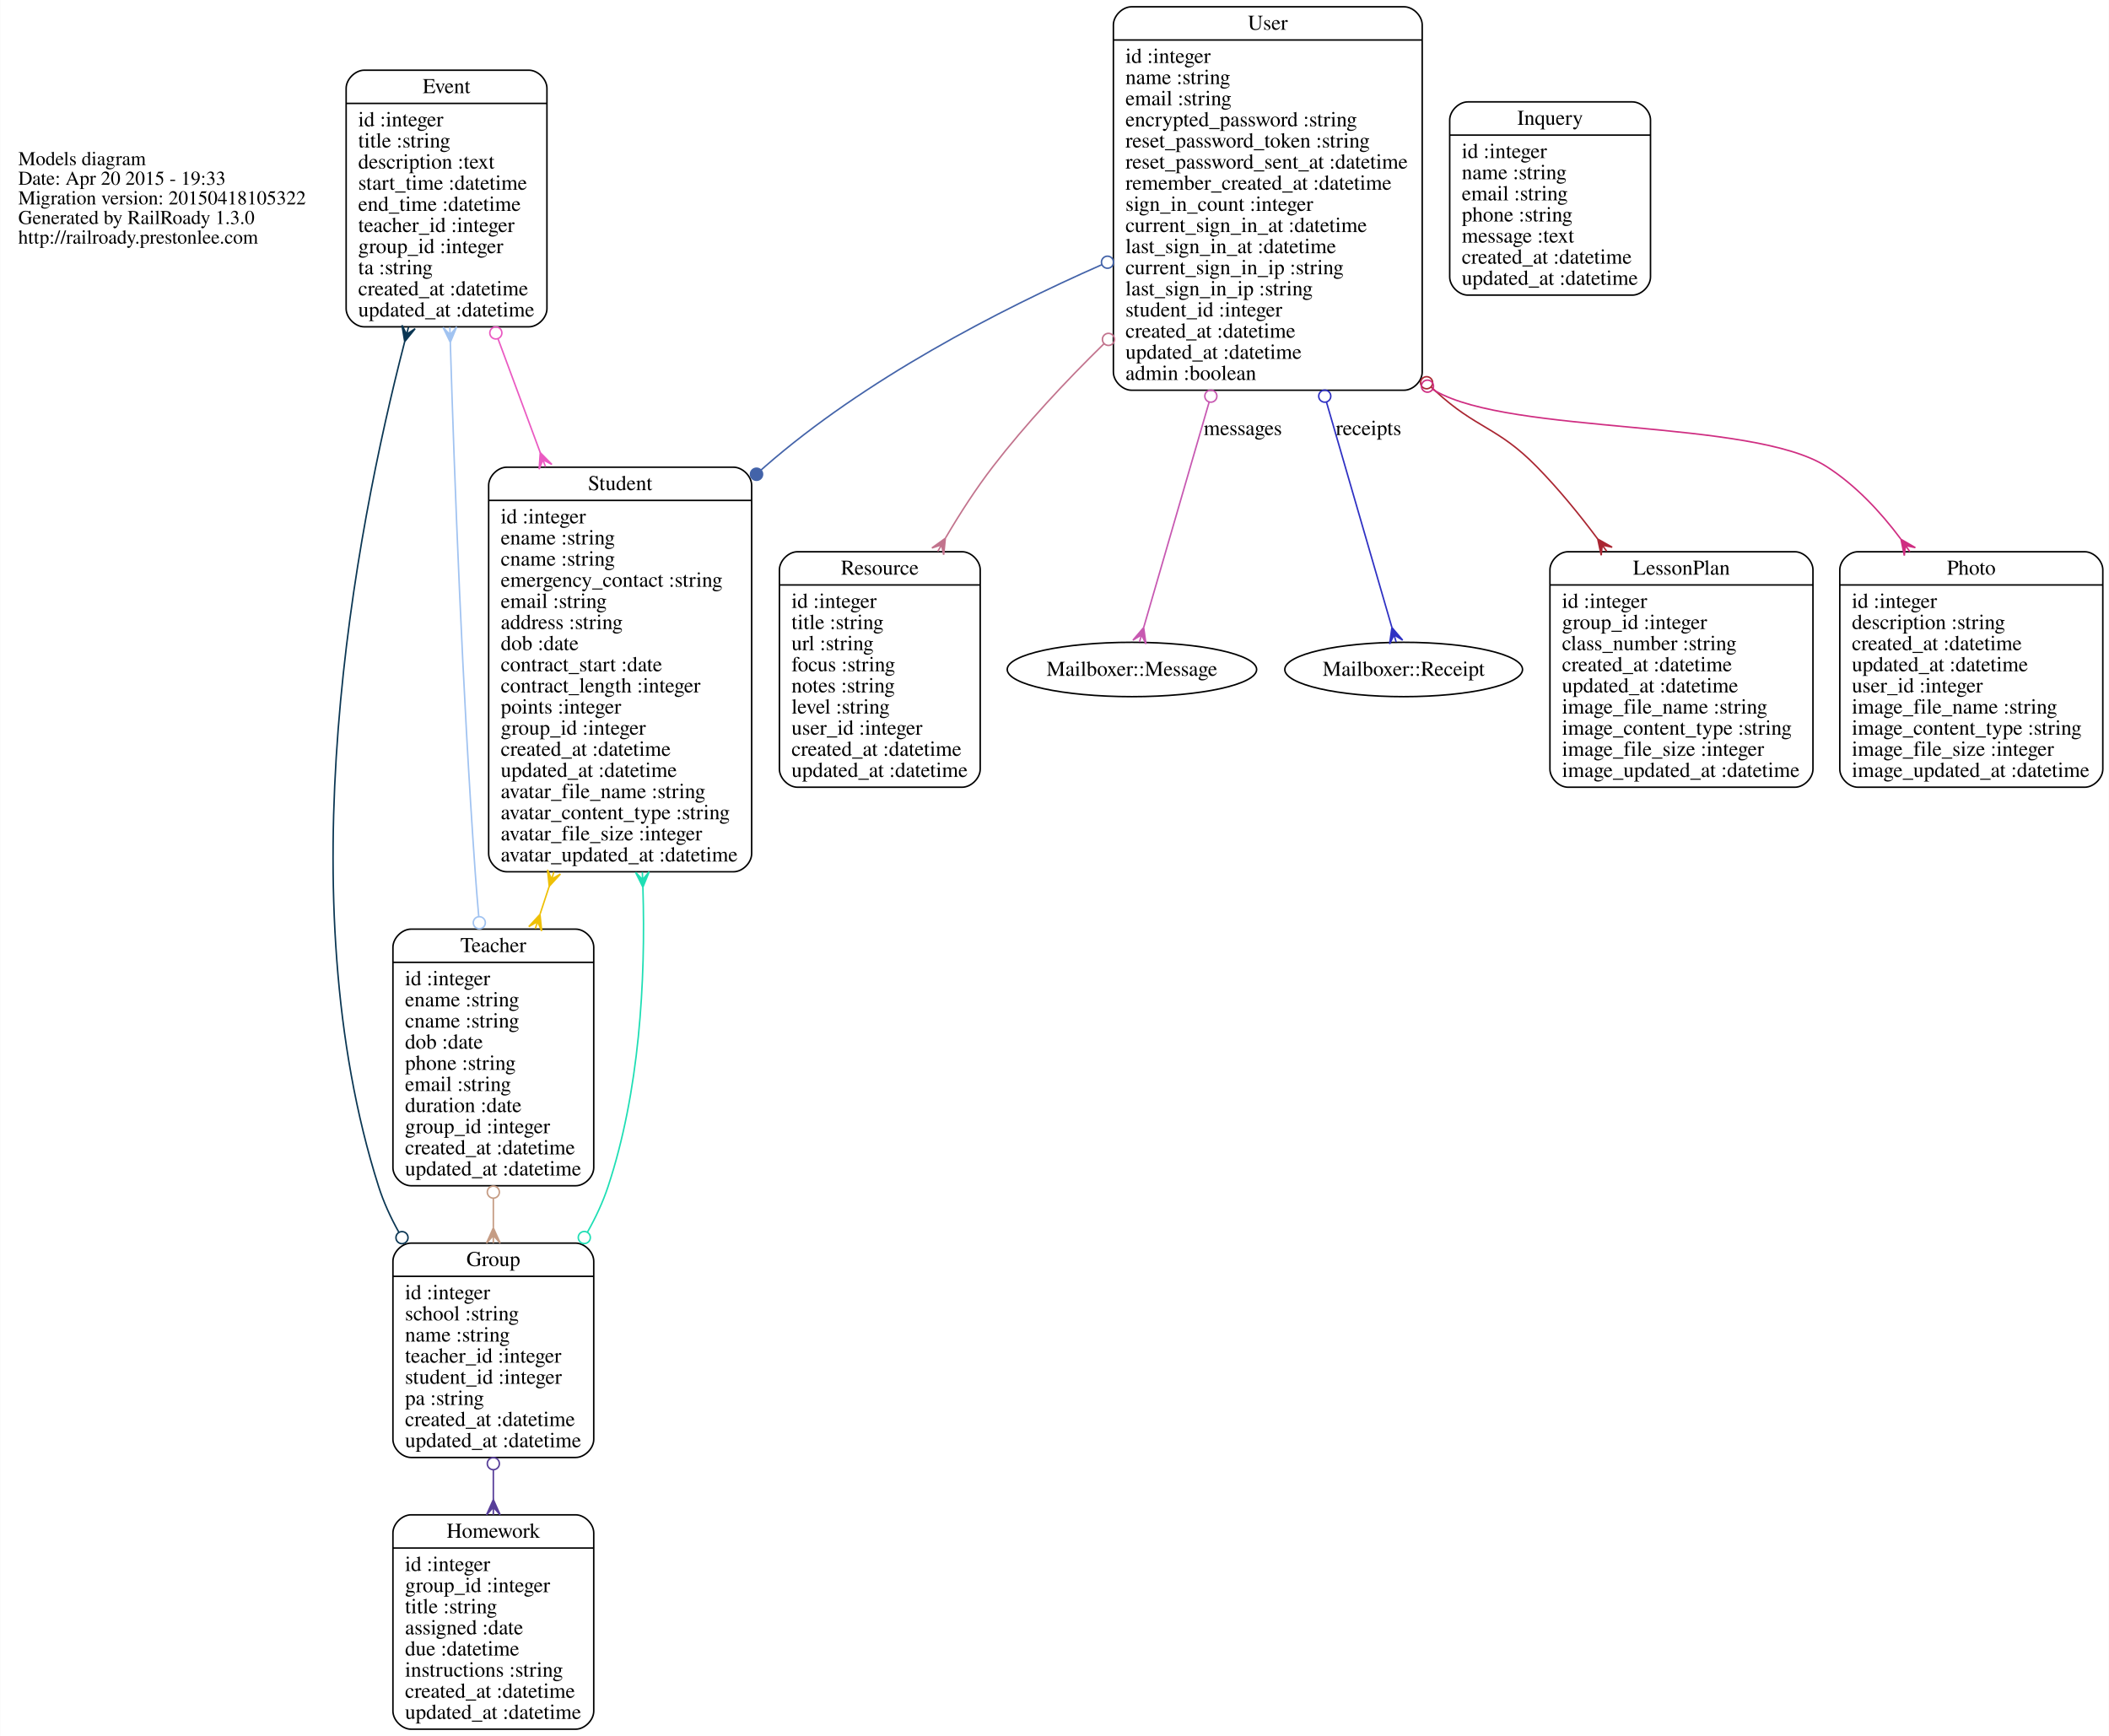
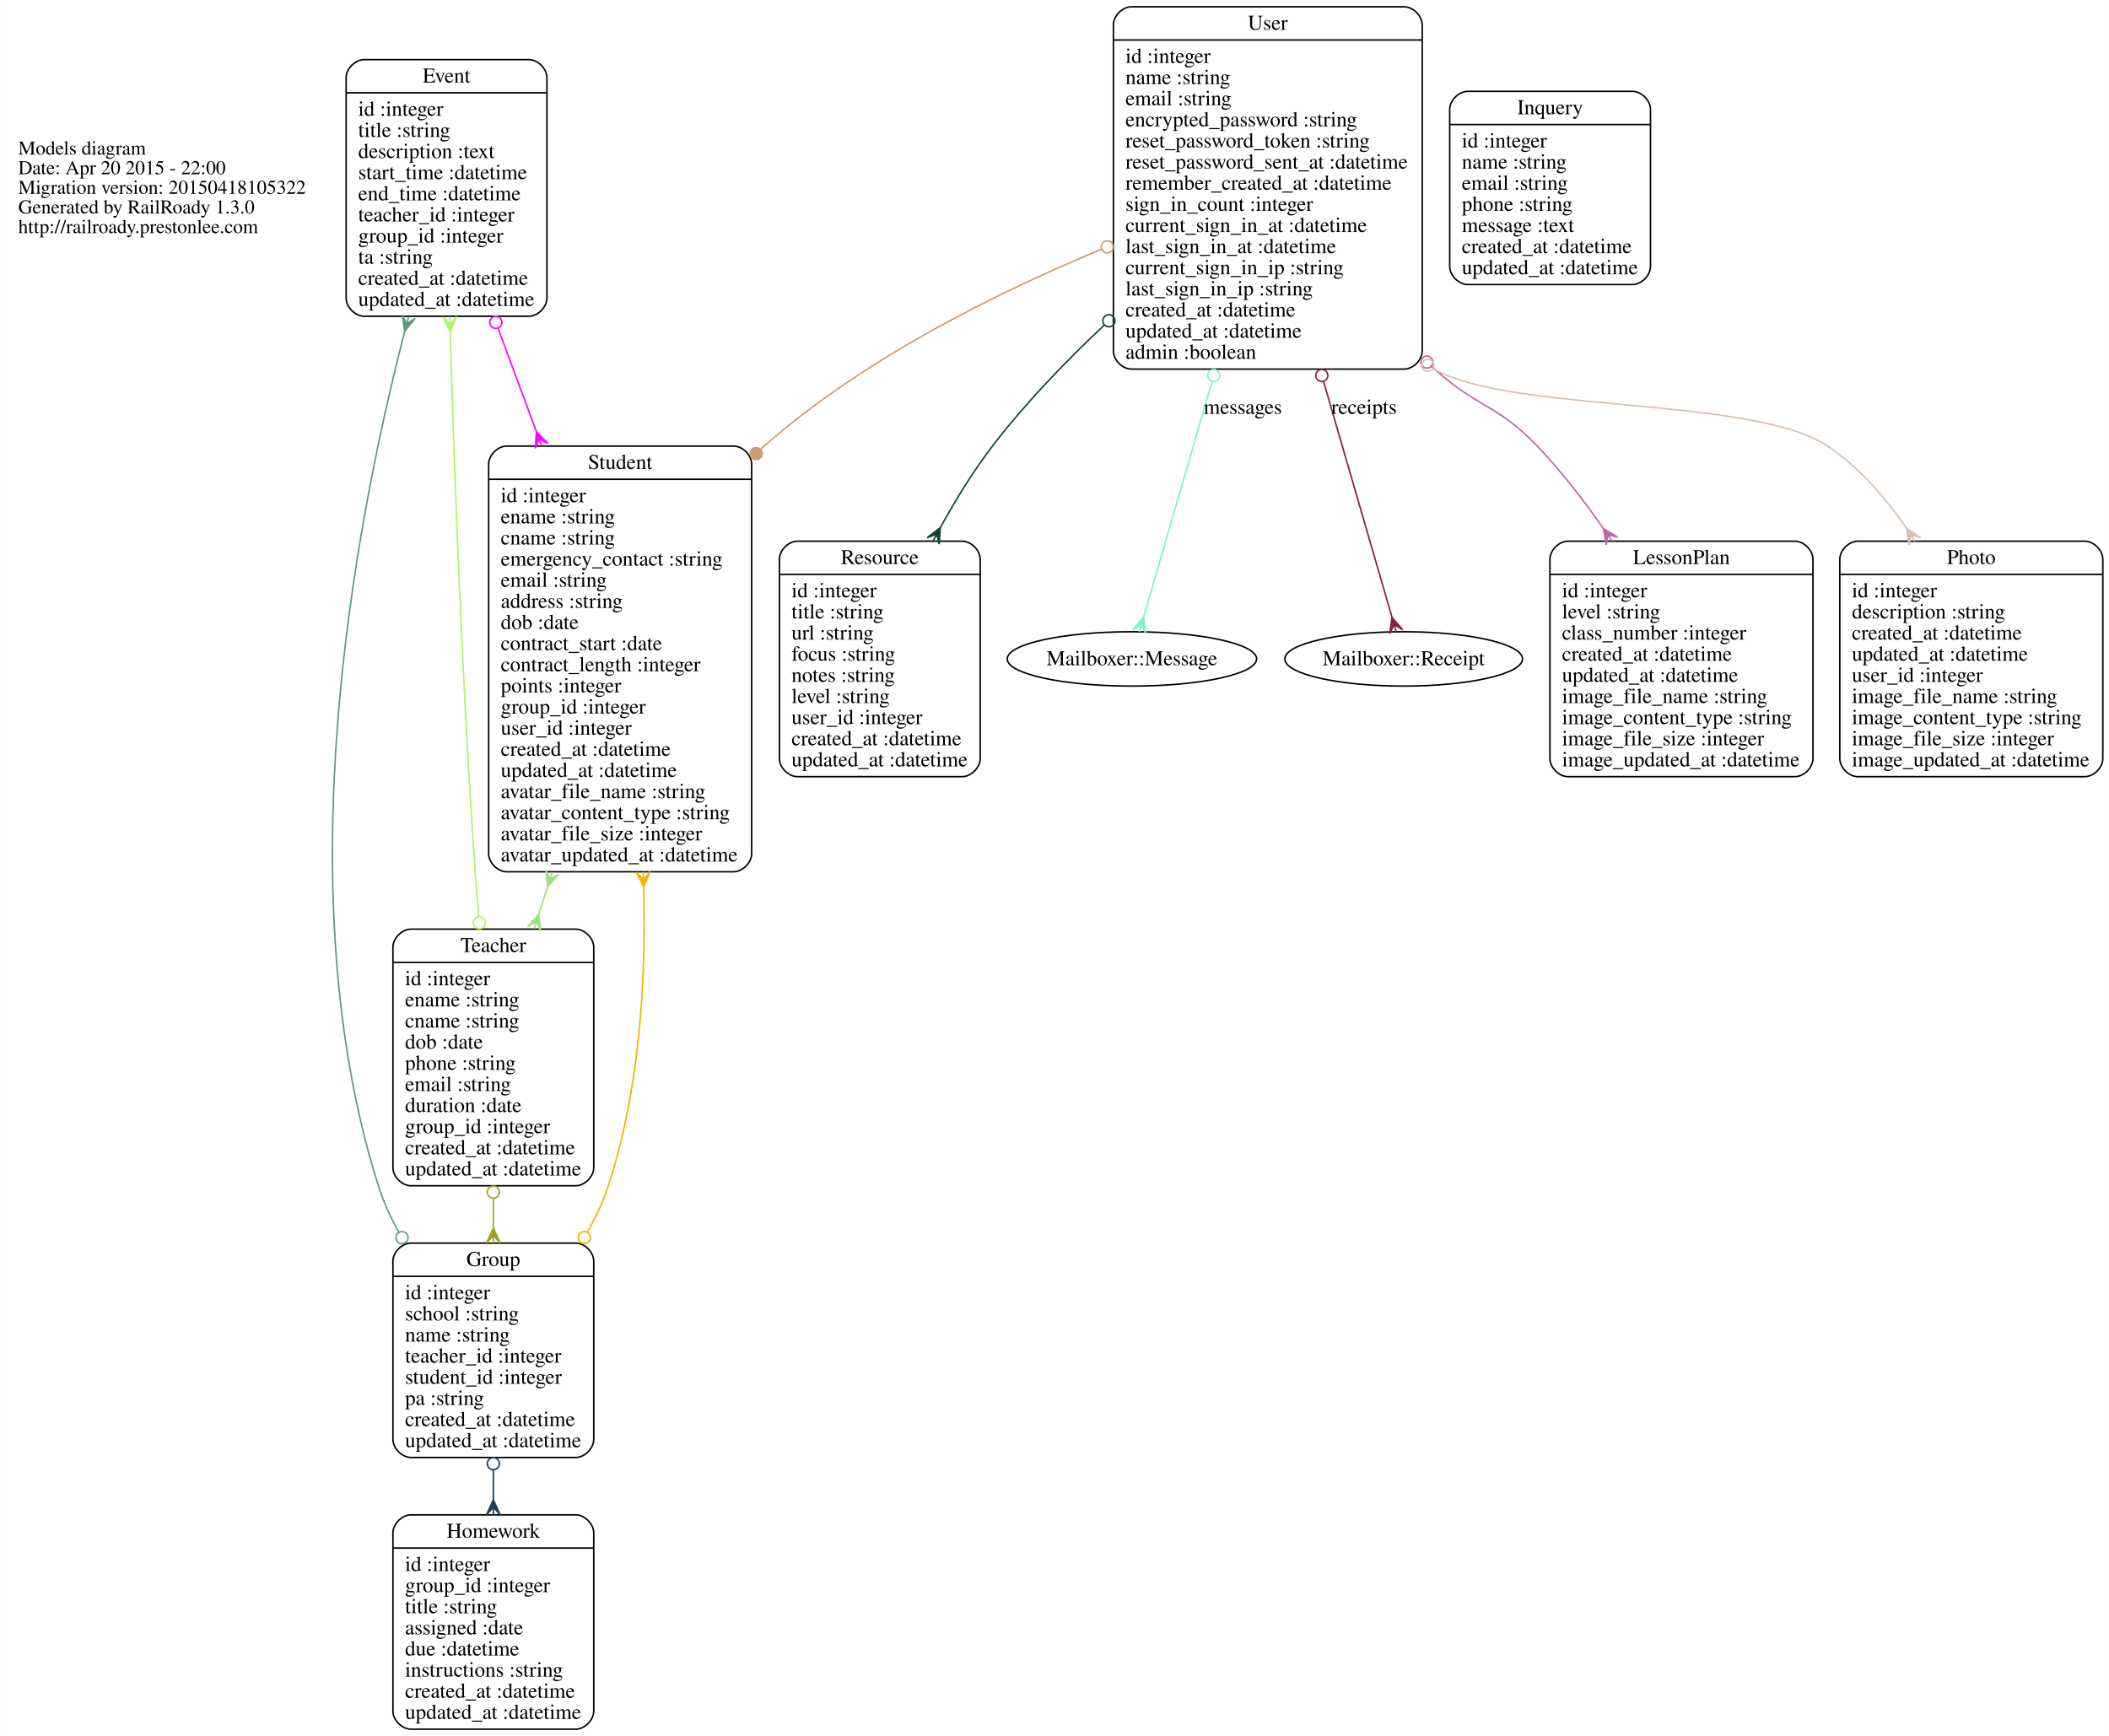
<svg xmlns="http://www.w3.org/2000/svg" width="1397pt" height="1150pt" viewBox="0.00 0.00 1396.80 1150.00">
  <g id="graph0" class="graph" transform="scale(1 1) rotate(0) translate(4 1146)">
    <polygon fill="white" stroke="none" points="-4,4 -4,-1146 1392.8,-1146 1392.8,4 -4,4" />
    <g id="node1" class="node">
-       <text text-anchor="start" x="8" y="-1036.6" font-family="Times,serif" font-size="13.00">Models diagram</text>
-       <text text-anchor="start" x="8" y="-1023.6" font-family="Times,serif" font-size="13.00">Date: Apr 20 2015 - 19:33</text>
-       <text text-anchor="start" x="8" y="-1010.6" font-family="Times,serif" font-size="13.00">Migration version: 20150418105322</text>
-       <text text-anchor="start" x="8" y="-997.6" font-family="Times,serif" font-size="13.00">Generated by RailRoady 1.3.0</text>
-       <text text-anchor="start" x="8" y="-984.6" font-family="Times,serif" font-size="13.00">http://railroady.prestonlee.com</text>
+       <text text-anchor="start" x="8" y="-1043.6" font-family="Times,serif" font-size="13.00">Models diagram</text>
+       <text text-anchor="start" x="8" y="-1030.6" font-family="Times,serif" font-size="13.00">Date: Apr 20 2015 - 22:00</text>
+       <text text-anchor="start" x="8" y="-1017.6" font-family="Times,serif" font-size="13.00">Migration version: 20150418105322</text>
+       <text text-anchor="start" x="8" y="-1004.6" font-family="Times,serif" font-size="13.00">Generated by RailRoady 1.3.0</text>
+       <text text-anchor="start" x="8" y="-991.6" font-family="Times,serif" font-size="13.00">http://railroady.prestonlee.com</text>
    </g>
    <g id="node2" class="node">
-       <path fill="none" stroke="black" d="M237.182,-929.5C237.182,-929.5 346.193,-929.5 346.193,-929.5 352.193,-929.5 358.193,-935.5 358.193,-941.5 358.193,-941.5 358.193,-1087.5 358.193,-1087.5 358.193,-1093.5 352.193,-1099.5 346.193,-1099.5 346.193,-1099.5 237.182,-1099.5 237.182,-1099.5 231.182,-1099.5 225.182,-1093.5 225.182,-1087.5 225.182,-1087.5 225.182,-941.5 225.182,-941.5 225.182,-935.5 231.182,-929.5 237.182,-929.5" />
-       <text text-anchor="middle" x="291.688" y="-1084.3" font-family="Times,serif" font-size="14.00">Event</text>
-       <polyline fill="none" stroke="black" points="225.182,-1077.5 358.193,-1077.5 " />
-       <text text-anchor="start" x="233.182" y="-1062.3" font-family="Times,serif" font-size="14.00">id :integer</text>
-       <text text-anchor="start" x="233.182" y="-1048.3" font-family="Times,serif" font-size="14.00">title :string</text>
-       <text text-anchor="start" x="233.182" y="-1034.3" font-family="Times,serif" font-size="14.00">description :text</text>
-       <text text-anchor="start" x="233.182" y="-1020.3" font-family="Times,serif" font-size="14.00">start_time :datetime</text>
-       <text text-anchor="start" x="233.182" y="-1006.3" font-family="Times,serif" font-size="14.00">end_time :datetime</text>
-       <text text-anchor="start" x="233.182" y="-992.3" font-family="Times,serif" font-size="14.00">teacher_id :integer</text>
-       <text text-anchor="start" x="233.182" y="-978.3" font-family="Times,serif" font-size="14.00">group_id :integer</text>
-       <text text-anchor="start" x="233.182" y="-964.3" font-family="Times,serif" font-size="14.00">ta :string</text>
-       <text text-anchor="start" x="233.182" y="-950.3" font-family="Times,serif" font-size="14.00">created_at :datetime</text>
-       <text text-anchor="start" x="233.182" y="-936.3" font-family="Times,serif" font-size="14.00">updated_at :datetime</text>
+       <path fill="none" stroke="black" d="M237.182,-936.5C237.182,-936.5 346.193,-936.5 346.193,-936.5 352.193,-936.5 358.193,-942.5 358.193,-948.5 358.193,-948.5 358.193,-1094.5 358.193,-1094.5 358.193,-1100.5 352.193,-1106.5 346.193,-1106.5 346.193,-1106.5 237.182,-1106.5 237.182,-1106.5 231.182,-1106.5 225.182,-1100.5 225.182,-1094.5 225.182,-1094.5 225.182,-948.5 225.182,-948.5 225.182,-942.5 231.182,-936.5 237.182,-936.5" />
+       <text text-anchor="middle" x="291.688" y="-1091.3" font-family="Times,serif" font-size="14.00">Event</text>
+       <polyline fill="none" stroke="black" points="225.182,-1084.5 358.193,-1084.5 " />
+       <text text-anchor="start" x="233.182" y="-1069.3" font-family="Times,serif" font-size="14.00">id :integer</text>
+       <text text-anchor="start" x="233.182" y="-1055.3" font-family="Times,serif" font-size="14.00">title :string</text>
+       <text text-anchor="start" x="233.182" y="-1041.3" font-family="Times,serif" font-size="14.00">description :text</text>
+       <text text-anchor="start" x="233.182" y="-1027.3" font-family="Times,serif" font-size="14.00">start_time :datetime</text>
+       <text text-anchor="start" x="233.182" y="-1013.3" font-family="Times,serif" font-size="14.00">end_time :datetime</text>
+       <text text-anchor="start" x="233.182" y="-999.3" font-family="Times,serif" font-size="14.00">teacher_id :integer</text>
+       <text text-anchor="start" x="233.182" y="-985.3" font-family="Times,serif" font-size="14.00">group_id :integer</text>
+       <text text-anchor="start" x="233.182" y="-971.3" font-family="Times,serif" font-size="14.00">ta :string</text>
+       <text text-anchor="start" x="233.182" y="-957.3" font-family="Times,serif" font-size="14.00">created_at :datetime</text>
+       <text text-anchor="start" x="233.182" y="-943.3" font-family="Times,serif" font-size="14.00">updated_at :datetime</text>
    </g>
    <g id="node9" class="node">
-       <path fill="none" stroke="black" d="M331.586,-568.5C331.586,-568.5 481.79,-568.5 481.79,-568.5 487.79,-568.5 493.79,-574.5 493.79,-580.5 493.79,-580.5 493.79,-824.5 493.79,-824.5 493.79,-830.5 487.79,-836.5 481.79,-836.5 481.79,-836.5 331.586,-836.5 331.586,-836.5 325.586,-836.5 319.586,-830.5 319.586,-824.5 319.586,-824.5 319.586,-580.5 319.586,-580.5 319.586,-574.5 325.586,-568.5 331.586,-568.5" />
-       <text text-anchor="middle" x="406.688" y="-821.3" font-family="Times,serif" font-size="14.00">Student</text>
-       <polyline fill="none" stroke="black" points="319.586,-814.5 493.79,-814.5 " />
-       <text text-anchor="start" x="327.586" y="-799.3" font-family="Times,serif" font-size="14.00">id :integer</text>
-       <text text-anchor="start" x="327.586" y="-785.3" font-family="Times,serif" font-size="14.00">ename :string</text>
-       <text text-anchor="start" x="327.586" y="-771.3" font-family="Times,serif" font-size="14.00">cname :string</text>
-       <text text-anchor="start" x="327.586" y="-757.3" font-family="Times,serif" font-size="14.00">emergency_contact :string</text>
-       <text text-anchor="start" x="327.586" y="-743.3" font-family="Times,serif" font-size="14.00">email :string</text>
-       <text text-anchor="start" x="327.586" y="-729.3" font-family="Times,serif" font-size="14.00">address :string</text>
-       <text text-anchor="start" x="327.586" y="-715.3" font-family="Times,serif" font-size="14.00">dob :date</text>
-       <text text-anchor="start" x="327.586" y="-701.3" font-family="Times,serif" font-size="14.00">contract_start :date</text>
-       <text text-anchor="start" x="327.586" y="-687.3" font-family="Times,serif" font-size="14.00">contract_length :integer</text>
-       <text text-anchor="start" x="327.586" y="-673.3" font-family="Times,serif" font-size="14.00">points :integer</text>
-       <text text-anchor="start" x="327.586" y="-659.3" font-family="Times,serif" font-size="14.00">group_id :integer</text>
+       <path fill="none" stroke="black" d="M331.586,-568.5C331.586,-568.5 481.79,-568.5 481.79,-568.5 487.79,-568.5 493.79,-574.5 493.79,-580.5 493.79,-580.5 493.79,-838.5 493.79,-838.5 493.79,-844.5 487.79,-850.5 481.79,-850.5 481.79,-850.5 331.586,-850.5 331.586,-850.5 325.586,-850.5 319.586,-844.5 319.586,-838.5 319.586,-838.5 319.586,-580.5 319.586,-580.5 319.586,-574.5 325.586,-568.5 331.586,-568.5" />
+       <text text-anchor="middle" x="406.688" y="-835.3" font-family="Times,serif" font-size="14.00">Student</text>
+       <polyline fill="none" stroke="black" points="319.586,-828.5 493.79,-828.5 " />
+       <text text-anchor="start" x="327.586" y="-813.3" font-family="Times,serif" font-size="14.00">id :integer</text>
+       <text text-anchor="start" x="327.586" y="-799.3" font-family="Times,serif" font-size="14.00">ename :string</text>
+       <text text-anchor="start" x="327.586" y="-785.3" font-family="Times,serif" font-size="14.00">cname :string</text>
+       <text text-anchor="start" x="327.586" y="-771.3" font-family="Times,serif" font-size="14.00">emergency_contact :string</text>
+       <text text-anchor="start" x="327.586" y="-757.3" font-family="Times,serif" font-size="14.00">email :string</text>
+       <text text-anchor="start" x="327.586" y="-743.3" font-family="Times,serif" font-size="14.00">address :string</text>
+       <text text-anchor="start" x="327.586" y="-729.3" font-family="Times,serif" font-size="14.00">dob :date</text>
+       <text text-anchor="start" x="327.586" y="-715.3" font-family="Times,serif" font-size="14.00">contract_start :date</text>
+       <text text-anchor="start" x="327.586" y="-701.3" font-family="Times,serif" font-size="14.00">contract_length :integer</text>
+       <text text-anchor="start" x="327.586" y="-687.3" font-family="Times,serif" font-size="14.00">points :integer</text>
+       <text text-anchor="start" x="327.586" y="-673.3" font-family="Times,serif" font-size="14.00">group_id :integer</text>
+       <text text-anchor="start" x="327.586" y="-659.3" font-family="Times,serif" font-size="14.00">user_id :integer</text>
      <text text-anchor="start" x="327.586" y="-645.3" font-family="Times,serif" font-size="14.00">created_at :datetime</text>
      <text text-anchor="start" x="327.586" y="-631.3" font-family="Times,serif" font-size="14.00">updated_at :datetime</text>
      <text text-anchor="start" x="327.586" y="-617.3" font-family="Times,serif" font-size="14.00">avatar_file_name :string</text>
      <text text-anchor="start" x="327.586" y="-603.3" font-family="Times,serif" font-size="14.00">avatar_content_type :string</text>
      <text text-anchor="start" x="327.586" y="-589.3" font-family="Times,serif" font-size="14.00">avatar_file_size :integer</text>
      <text text-anchor="start" x="327.586" y="-575.3" font-family="Times,serif" font-size="14.00">avatar_updated_at :datetime</text>
    </g>
    <g id="edge1" class="edge">
-       <path fill="none" stroke="#ea5ac2" d="M325.846,-921.422C334.625,-897.757 344.278,-871.735 353.764,-846.163" />
-       <ellipse fill="none" stroke="#ea5ac2" cx="324.351" cy="-925.45" rx="4" ry="4" />
-       <polygon fill="#ea5ac2" stroke="#ea5ac2" points="353.772,-846.144 361.469,-838.333 355.511,-841.456 357.25,-836.768 357.25,-836.768 357.25,-836.768 355.511,-841.456 353.031,-835.203 353.772,-846.144 353.772,-846.144" />
+       <path fill="none" stroke="#fb02fe" d="M325.752,-928.674C333.749,-907.118 342.475,-883.594 351.142,-860.231" />
+       <ellipse fill="none" stroke="#fb02fe" cx="324.351" cy="-932.45" rx="4" ry="4" />
+       <polygon fill="#fb02fe" stroke="#fb02fe" points="351.241,-859.965 358.938,-852.154 352.98,-855.277 354.719,-850.589 354.719,-850.589 354.719,-850.589 352.98,-855.277 350.5,-849.024 351.241,-859.965 351.241,-859.965" />
    </g>
    <g id="node3" class="node">
      <path fill="none" stroke="black" d="M268.182,-180.5C268.182,-180.5 377.193,-180.5 377.193,-180.5 383.193,-180.5 389.193,-186.5 389.193,-192.5 389.193,-192.5 389.193,-310.5 389.193,-310.5 389.193,-316.5 383.193,-322.5 377.193,-322.5 377.193,-322.5 268.182,-322.5 268.182,-322.5 262.182,-322.5 256.182,-316.5 256.182,-310.5 256.182,-310.5 256.182,-192.5 256.182,-192.5 256.182,-186.5 262.182,-180.5 268.182,-180.5" />
      <text text-anchor="middle" x="322.688" y="-307.3" font-family="Times,serif" font-size="14.00">Group</text>
      <polyline fill="none" stroke="black" points="256.182,-300.5 389.193,-300.5 " />
      <text text-anchor="start" x="264.182" y="-285.3" font-family="Times,serif" font-size="14.00">id :integer</text>
      <text text-anchor="start" x="264.182" y="-271.3" font-family="Times,serif" font-size="14.00">school :string</text>
      <text text-anchor="start" x="264.182" y="-257.3" font-family="Times,serif" font-size="14.00">name :string</text>
      <text text-anchor="start" x="264.182" y="-243.3" font-family="Times,serif" font-size="14.00">teacher_id :integer</text>
      <text text-anchor="start" x="264.182" y="-229.3" font-family="Times,serif" font-size="14.00">student_id :integer</text>
      <text text-anchor="start" x="264.182" y="-215.3" font-family="Times,serif" font-size="14.00">pa :string</text>
      <text text-anchor="start" x="264.182" y="-201.3" font-family="Times,serif" font-size="14.00">created_at :datetime</text>
      <text text-anchor="start" x="264.182" y="-187.3" font-family="Times,serif" font-size="14.00">updated_at :datetime</text>
    </g>
    <g id="edge4" class="edge">
-       <path fill="none" stroke="#0a3653" d="M260.102,-329.695C254.656,-339.455 249.974,-349.658 246.688,-360 185.803,-551.587 230.457,-790.179 263.929,-919.512" />
-       <ellipse fill="none" stroke="#0a3653" cx="262.18" cy="-326.127" rx="4" ry="4" />
-       <polygon fill="#0a3653" stroke="#0a3653" points="263.984,-919.722 262.167,-930.536 265.252,-924.558 266.52,-929.395 266.52,-929.395 266.52,-929.395 265.252,-924.558 270.873,-928.254 263.984,-919.722 263.984,-919.722" />
+       <path fill="none" stroke="#62987f" d="M260.102,-329.695C254.656,-339.455 249.974,-349.658 246.688,-360 185.027,-554.03 230.241,-795.778 263.951,-926.312" />
+       <ellipse fill="none" stroke="#62987f" cx="262.18" cy="-326.127" rx="4" ry="4" />
+       <polygon fill="#62987f" stroke="#62987f" points="264.029,-926.61 262.207,-937.424 265.295,-931.447 266.56,-936.285 266.56,-936.285 266.56,-936.285 265.295,-931.447 270.914,-935.146 264.029,-926.61 264.029,-926.61" />
    </g>
    <g id="node4" class="node">
      <path fill="none" stroke="black" d="M268.182,-0.5C268.182,-0.5 377.193,-0.5 377.193,-0.5 383.193,-0.5 389.193,-6.5 389.193,-12.5 389.193,-12.5 389.193,-130.5 389.193,-130.5 389.193,-136.5 383.193,-142.5 377.193,-142.5 377.193,-142.5 268.182,-142.5 268.182,-142.5 262.182,-142.5 256.182,-136.5 256.182,-130.5 256.182,-130.5 256.182,-12.5 256.182,-12.5 256.182,-6.5 262.182,-0.5 268.182,-0.5" />
      <text text-anchor="middle" x="322.688" y="-127.3" font-family="Times,serif" font-size="14.00">Homework</text>
      <polyline fill="none" stroke="black" points="256.182,-120.5 389.193,-120.5 " />
      <text text-anchor="start" x="264.182" y="-105.3" font-family="Times,serif" font-size="14.00">id :integer</text>
      <text text-anchor="start" x="264.182" y="-91.3" font-family="Times,serif" font-size="14.00">group_id :integer</text>
      <text text-anchor="start" x="264.182" y="-77.3" font-family="Times,serif" font-size="14.00">title :string</text>
      <text text-anchor="start" x="264.182" y="-63.3" font-family="Times,serif" font-size="14.00">assigned :date</text>
      <text text-anchor="start" x="264.182" y="-49.3" font-family="Times,serif" font-size="14.00">due :datetime</text>
      <text text-anchor="start" x="264.182" y="-35.3" font-family="Times,serif" font-size="14.00">instructions :string</text>
      <text text-anchor="start" x="264.182" y="-21.3" font-family="Times,serif" font-size="14.00">created_at :datetime</text>
      <text text-anchor="start" x="264.182" y="-7.3" font-family="Times,serif" font-size="14.00">updated_at :datetime</text>
    </g>
    <g id="edge3" class="edge">
-       <path fill="none" stroke="#573e99" d="M322.688,-172.17C322.688,-165.694 322.688,-159.143 322.688,-152.655" />
-       <ellipse fill="none" stroke="#573e99" cx="322.688" cy="-176.405" rx="4" ry="4" />
-       <polygon fill="#573e99" stroke="#573e99" points="322.688,-152.531 327.188,-142.531 322.688,-147.531 322.688,-142.531 322.688,-142.531 322.688,-142.531 322.688,-147.531 318.188,-142.531 322.688,-152.531 322.688,-152.531" />
+       <path fill="none" stroke="#1f3e5c" d="M322.688,-172.17C322.688,-165.694 322.688,-159.143 322.688,-152.655" />
+       <ellipse fill="none" stroke="#1f3e5c" cx="322.688" cy="-176.405" rx="4" ry="4" />
+       <polygon fill="#1f3e5c" stroke="#1f3e5c" points="322.688,-152.531 327.188,-142.531 322.688,-147.531 322.688,-142.531 322.688,-142.531 322.688,-142.531 322.688,-147.531 318.188,-142.531 322.688,-152.531 322.688,-152.531" />
    </g>
    <g id="edge2" class="edge">
-       <path fill="none" stroke="#1edeb4" d="M385.033,-329.773C390.523,-339.519 395.28,-349.697 398.688,-360 419.459,-422.803 423.648,-495.709 421.763,-557.991" />
-       <ellipse fill="none" stroke="#1edeb4" cx="382.94" cy="-326.207" rx="4" ry="4" />
-       <polygon fill="#1edeb4" stroke="#1edeb4" points="421.752,-558.297 416.896,-568.129 421.572,-563.294 421.393,-568.291 421.393,-568.291 421.393,-568.291 421.572,-563.294 425.89,-568.452 421.752,-558.297 421.752,-558.297" />
+       <path fill="none" stroke="#f9b103" d="M385.038,-329.771C390.527,-339.518 395.283,-349.697 398.688,-360 419.419,-422.734 423.924,-495.341 422.271,-557.991" />
+       <ellipse fill="none" stroke="#f9b103" cx="382.945" cy="-326.205" rx="4" ry="4" />
+       <polygon fill="#f9b103" stroke="#f9b103" points="422.259,-558.363 417.442,-568.214 422.099,-563.361 421.939,-568.358 421.939,-568.358 421.939,-568.358 422.099,-563.361 426.437,-568.502 422.259,-558.363 422.259,-558.363" />
    </g>
    <g id="node5" class="node">
-       <path fill="none" stroke="black" d="M968.182,-950.5C968.182,-950.5 1077.19,-950.5 1077.19,-950.5 1083.19,-950.5 1089.19,-956.5 1089.19,-962.5 1089.19,-962.5 1089.19,-1066.5 1089.19,-1066.5 1089.19,-1072.5 1083.19,-1078.5 1077.19,-1078.5 1077.19,-1078.5 968.182,-1078.5 968.182,-1078.5 962.182,-1078.5 956.182,-1072.5 956.182,-1066.5 956.182,-1066.5 956.182,-962.5 956.182,-962.5 956.182,-956.5 962.182,-950.5 968.182,-950.5" />
-       <text text-anchor="middle" x="1022.69" y="-1063.3" font-family="Times,serif" font-size="14.00">Inquery</text>
-       <polyline fill="none" stroke="black" points="956.182,-1056.5 1089.19,-1056.5 " />
-       <text text-anchor="start" x="964.182" y="-1041.3" font-family="Times,serif" font-size="14.00">id :integer</text>
-       <text text-anchor="start" x="964.182" y="-1027.3" font-family="Times,serif" font-size="14.00">name :string</text>
-       <text text-anchor="start" x="964.182" y="-1013.3" font-family="Times,serif" font-size="14.00">email :string</text>
-       <text text-anchor="start" x="964.182" y="-999.3" font-family="Times,serif" font-size="14.00">phone :string</text>
-       <text text-anchor="start" x="964.182" y="-985.3" font-family="Times,serif" font-size="14.00">message :text</text>
-       <text text-anchor="start" x="964.182" y="-971.3" font-family="Times,serif" font-size="14.00">created_at :datetime</text>
-       <text text-anchor="start" x="964.182" y="-957.3" font-family="Times,serif" font-size="14.00">updated_at :datetime</text>
+       <path fill="none" stroke="black" d="M968.182,-957.5C968.182,-957.5 1077.19,-957.5 1077.19,-957.5 1083.19,-957.5 1089.19,-963.5 1089.19,-969.5 1089.19,-969.5 1089.19,-1073.5 1089.19,-1073.5 1089.19,-1079.5 1083.19,-1085.5 1077.19,-1085.5 1077.19,-1085.5 968.182,-1085.5 968.182,-1085.5 962.182,-1085.5 956.182,-1079.5 956.182,-1073.5 956.182,-1073.5 956.182,-969.5 956.182,-969.5 956.182,-963.5 962.182,-957.5 968.182,-957.5" />
+       <text text-anchor="middle" x="1022.69" y="-1070.3" font-family="Times,serif" font-size="14.00">Inquery</text>
+       <polyline fill="none" stroke="black" points="956.182,-1063.5 1089.19,-1063.5 " />
+       <text text-anchor="start" x="964.182" y="-1048.3" font-family="Times,serif" font-size="14.00">id :integer</text>
+       <text text-anchor="start" x="964.182" y="-1034.3" font-family="Times,serif" font-size="14.00">name :string</text>
+       <text text-anchor="start" x="964.182" y="-1020.3" font-family="Times,serif" font-size="14.00">email :string</text>
+       <text text-anchor="start" x="964.182" y="-1006.3" font-family="Times,serif" font-size="14.00">phone :string</text>
+       <text text-anchor="start" x="964.182" y="-992.3" font-family="Times,serif" font-size="14.00">message :text</text>
+       <text text-anchor="start" x="964.182" y="-978.3" font-family="Times,serif" font-size="14.00">created_at :datetime</text>
+       <text text-anchor="start" x="964.182" y="-964.3" font-family="Times,serif" font-size="14.00">updated_at :datetime</text>
    </g>
    <g id="node6" class="node">
-       <path fill="none" stroke="black" d="M1034.58,-624.5C1034.58,-624.5 1184.8,-624.5 1184.8,-624.5 1190.8,-624.5 1196.8,-630.5 1196.8,-636.5 1196.8,-636.5 1196.8,-768.5 1196.8,-768.5 1196.8,-774.5 1190.8,-780.5 1184.8,-780.5 1184.8,-780.5 1034.58,-780.5 1034.58,-780.5 1028.58,-780.5 1022.58,-774.5 1022.58,-768.5 1022.58,-768.5 1022.58,-636.5 1022.58,-636.5 1022.58,-630.5 1028.58,-624.5 1034.58,-624.5" />
-       <text text-anchor="middle" x="1109.69" y="-765.3" font-family="Times,serif" font-size="14.00">LessonPlan</text>
-       <polyline fill="none" stroke="black" points="1022.58,-758.5 1196.8,-758.5 " />
-       <text text-anchor="start" x="1030.58" y="-743.3" font-family="Times,serif" font-size="14.00">id :integer</text>
-       <text text-anchor="start" x="1030.58" y="-729.3" font-family="Times,serif" font-size="14.00">group_id :integer</text>
-       <text text-anchor="start" x="1030.58" y="-715.3" font-family="Times,serif" font-size="14.00">class_number :string</text>
-       <text text-anchor="start" x="1030.58" y="-701.3" font-family="Times,serif" font-size="14.00">created_at :datetime</text>
-       <text text-anchor="start" x="1030.58" y="-687.3" font-family="Times,serif" font-size="14.00">updated_at :datetime</text>
-       <text text-anchor="start" x="1030.58" y="-673.3" font-family="Times,serif" font-size="14.00">image_file_name :string</text>
-       <text text-anchor="start" x="1030.58" y="-659.3" font-family="Times,serif" font-size="14.00">image_content_type :string</text>
-       <text text-anchor="start" x="1030.58" y="-645.3" font-family="Times,serif" font-size="14.00">image_file_size :integer</text>
-       <text text-anchor="start" x="1030.58" y="-631.3" font-family="Times,serif" font-size="14.00">image_updated_at :datetime</text>
+       <path fill="none" stroke="black" d="M1034.58,-631.5C1034.58,-631.5 1184.8,-631.5 1184.8,-631.5 1190.8,-631.5 1196.8,-637.5 1196.8,-643.5 1196.8,-643.5 1196.8,-775.5 1196.8,-775.5 1196.8,-781.5 1190.8,-787.5 1184.8,-787.5 1184.8,-787.5 1034.58,-787.5 1034.58,-787.5 1028.58,-787.5 1022.58,-781.5 1022.58,-775.5 1022.58,-775.5 1022.58,-643.5 1022.58,-643.5 1022.58,-637.5 1028.58,-631.5 1034.58,-631.5" />
+       <text text-anchor="middle" x="1109.69" y="-772.3" font-family="Times,serif" font-size="14.00">LessonPlan</text>
+       <polyline fill="none" stroke="black" points="1022.58,-765.5 1196.8,-765.5 " />
+       <text text-anchor="start" x="1030.58" y="-750.3" font-family="Times,serif" font-size="14.00">id :integer</text>
+       <text text-anchor="start" x="1030.58" y="-736.3" font-family="Times,serif" font-size="14.00">level :string</text>
+       <text text-anchor="start" x="1030.58" y="-722.3" font-family="Times,serif" font-size="14.00">class_number :integer</text>
+       <text text-anchor="start" x="1030.58" y="-708.3" font-family="Times,serif" font-size="14.00">created_at :datetime</text>
+       <text text-anchor="start" x="1030.58" y="-694.3" font-family="Times,serif" font-size="14.00">updated_at :datetime</text>
+       <text text-anchor="start" x="1030.58" y="-680.3" font-family="Times,serif" font-size="14.00">image_file_name :string</text>
+       <text text-anchor="start" x="1030.58" y="-666.3" font-family="Times,serif" font-size="14.00">image_content_type :string</text>
+       <text text-anchor="start" x="1030.58" y="-652.3" font-family="Times,serif" font-size="14.00">image_file_size :integer</text>
+       <text text-anchor="start" x="1030.58" y="-638.3" font-family="Times,serif" font-size="14.00">image_updated_at :datetime</text>
    </g>
    <g id="node7" class="node">
-       <path fill="none" stroke="black" d="M1226.58,-624.5C1226.58,-624.5 1376.8,-624.5 1376.8,-624.5 1382.8,-624.5 1388.8,-630.5 1388.8,-636.5 1388.8,-636.5 1388.8,-768.5 1388.8,-768.5 1388.8,-774.5 1382.8,-780.5 1376.8,-780.5 1376.8,-780.5 1226.58,-780.5 1226.58,-780.5 1220.58,-780.5 1214.58,-774.5 1214.58,-768.5 1214.58,-768.5 1214.58,-636.5 1214.58,-636.5 1214.58,-630.5 1220.58,-624.5 1226.58,-624.5" />
-       <text text-anchor="middle" x="1301.69" y="-765.3" font-family="Times,serif" font-size="14.00">Photo</text>
-       <polyline fill="none" stroke="black" points="1214.58,-758.5 1388.8,-758.5 " />
-       <text text-anchor="start" x="1222.58" y="-743.3" font-family="Times,serif" font-size="14.00">id :integer</text>
-       <text text-anchor="start" x="1222.58" y="-729.3" font-family="Times,serif" font-size="14.00">description :string</text>
-       <text text-anchor="start" x="1222.58" y="-715.3" font-family="Times,serif" font-size="14.00">created_at :datetime</text>
-       <text text-anchor="start" x="1222.58" y="-701.3" font-family="Times,serif" font-size="14.00">updated_at :datetime</text>
-       <text text-anchor="start" x="1222.58" y="-687.3" font-family="Times,serif" font-size="14.00">user_id :integer</text>
-       <text text-anchor="start" x="1222.58" y="-673.3" font-family="Times,serif" font-size="14.00">image_file_name :string</text>
-       <text text-anchor="start" x="1222.58" y="-659.3" font-family="Times,serif" font-size="14.00">image_content_type :string</text>
-       <text text-anchor="start" x="1222.58" y="-645.3" font-family="Times,serif" font-size="14.00">image_file_size :integer</text>
-       <text text-anchor="start" x="1222.58" y="-631.3" font-family="Times,serif" font-size="14.00">image_updated_at :datetime</text>
+       <path fill="none" stroke="black" d="M1226.58,-631.5C1226.58,-631.5 1376.8,-631.5 1376.8,-631.5 1382.8,-631.5 1388.8,-637.5 1388.8,-643.5 1388.8,-643.5 1388.8,-775.5 1388.8,-775.5 1388.8,-781.5 1382.8,-787.5 1376.8,-787.5 1376.8,-787.5 1226.58,-787.5 1226.58,-787.5 1220.58,-787.5 1214.58,-781.5 1214.58,-775.5 1214.58,-775.5 1214.58,-643.5 1214.58,-643.5 1214.58,-637.5 1220.58,-631.5 1226.58,-631.5" />
+       <text text-anchor="middle" x="1301.69" y="-772.3" font-family="Times,serif" font-size="14.00">Photo</text>
+       <polyline fill="none" stroke="black" points="1214.58,-765.5 1388.8,-765.5 " />
+       <text text-anchor="start" x="1222.58" y="-750.3" font-family="Times,serif" font-size="14.00">id :integer</text>
+       <text text-anchor="start" x="1222.58" y="-736.3" font-family="Times,serif" font-size="14.00">description :string</text>
+       <text text-anchor="start" x="1222.58" y="-722.3" font-family="Times,serif" font-size="14.00">created_at :datetime</text>
+       <text text-anchor="start" x="1222.58" y="-708.3" font-family="Times,serif" font-size="14.00">updated_at :datetime</text>
+       <text text-anchor="start" x="1222.58" y="-694.3" font-family="Times,serif" font-size="14.00">user_id :integer</text>
+       <text text-anchor="start" x="1222.58" y="-680.3" font-family="Times,serif" font-size="14.00">image_file_name :string</text>
+       <text text-anchor="start" x="1222.58" y="-666.3" font-family="Times,serif" font-size="14.00">image_content_type :string</text>
+       <text text-anchor="start" x="1222.58" y="-652.3" font-family="Times,serif" font-size="14.00">image_file_size :integer</text>
+       <text text-anchor="start" x="1222.58" y="-638.3" font-family="Times,serif" font-size="14.00">image_updated_at :datetime</text>
    </g>
    <g id="node8" class="node">
-       <path fill="none" stroke="black" d="M524.182,-624.5C524.182,-624.5 633.193,-624.5 633.193,-624.5 639.193,-624.5 645.193,-630.5 645.193,-636.5 645.193,-636.5 645.193,-768.5 645.193,-768.5 645.193,-774.5 639.193,-780.5 633.193,-780.5 633.193,-780.5 524.182,-780.5 524.182,-780.5 518.182,-780.5 512.182,-774.5 512.182,-768.5 512.182,-768.5 512.182,-636.5 512.182,-636.5 512.182,-630.5 518.182,-624.5 524.182,-624.5" />
-       <text text-anchor="middle" x="578.688" y="-765.3" font-family="Times,serif" font-size="14.00">Resource</text>
-       <polyline fill="none" stroke="black" points="512.182,-758.5 645.193,-758.5 " />
-       <text text-anchor="start" x="520.182" y="-743.3" font-family="Times,serif" font-size="14.00">id :integer</text>
-       <text text-anchor="start" x="520.182" y="-729.3" font-family="Times,serif" font-size="14.00">title :string</text>
-       <text text-anchor="start" x="520.182" y="-715.3" font-family="Times,serif" font-size="14.00">url :string</text>
-       <text text-anchor="start" x="520.182" y="-701.3" font-family="Times,serif" font-size="14.00">focus :string</text>
-       <text text-anchor="start" x="520.182" y="-687.3" font-family="Times,serif" font-size="14.00">notes :string</text>
-       <text text-anchor="start" x="520.182" y="-673.3" font-family="Times,serif" font-size="14.00">level :string</text>
-       <text text-anchor="start" x="520.182" y="-659.3" font-family="Times,serif" font-size="14.00">user_id :integer</text>
-       <text text-anchor="start" x="520.182" y="-645.3" font-family="Times,serif" font-size="14.00">created_at :datetime</text>
-       <text text-anchor="start" x="520.182" y="-631.3" font-family="Times,serif" font-size="14.00">updated_at :datetime</text>
+       <path fill="none" stroke="black" d="M524.182,-631.5C524.182,-631.5 633.193,-631.5 633.193,-631.5 639.193,-631.5 645.193,-637.5 645.193,-643.5 645.193,-643.5 645.193,-775.5 645.193,-775.5 645.193,-781.5 639.193,-787.5 633.193,-787.5 633.193,-787.5 524.182,-787.5 524.182,-787.5 518.182,-787.5 512.182,-781.5 512.182,-775.5 512.182,-775.5 512.182,-643.5 512.182,-643.5 512.182,-637.5 518.182,-631.5 524.182,-631.5" />
+       <text text-anchor="middle" x="578.688" y="-772.3" font-family="Times,serif" font-size="14.00">Resource</text>
+       <polyline fill="none" stroke="black" points="512.182,-765.5 645.193,-765.5 " />
+       <text text-anchor="start" x="520.182" y="-750.3" font-family="Times,serif" font-size="14.00">id :integer</text>
+       <text text-anchor="start" x="520.182" y="-736.3" font-family="Times,serif" font-size="14.00">title :string</text>
+       <text text-anchor="start" x="520.182" y="-722.3" font-family="Times,serif" font-size="14.00">url :string</text>
+       <text text-anchor="start" x="520.182" y="-708.3" font-family="Times,serif" font-size="14.00">focus :string</text>
+       <text text-anchor="start" x="520.182" y="-694.3" font-family="Times,serif" font-size="14.00">notes :string</text>
+       <text text-anchor="start" x="520.182" y="-680.3" font-family="Times,serif" font-size="14.00">level :string</text>
+       <text text-anchor="start" x="520.182" y="-666.3" font-family="Times,serif" font-size="14.00">user_id :integer</text>
+       <text text-anchor="start" x="520.182" y="-652.3" font-family="Times,serif" font-size="14.00">created_at :datetime</text>
+       <text text-anchor="start" x="520.182" y="-638.3" font-family="Times,serif" font-size="14.00">updated_at :datetime</text>
    </g>
    <g id="node10" class="node">
      <path fill="none" stroke="black" d="M268.182,-360.5C268.182,-360.5 377.193,-360.5 377.193,-360.5 383.193,-360.5 389.193,-366.5 389.193,-372.5 389.193,-372.5 389.193,-518.5 389.193,-518.5 389.193,-524.5 383.193,-530.5 377.193,-530.5 377.193,-530.5 268.182,-530.5 268.182,-530.5 262.182,-530.5 256.182,-524.5 256.182,-518.5 256.182,-518.5 256.182,-372.5 256.182,-372.5 256.182,-366.5 262.182,-360.5 268.182,-360.5" />
      <text text-anchor="middle" x="322.688" y="-515.3" font-family="Times,serif" font-size="14.00">Teacher</text>
      <polyline fill="none" stroke="black" points="256.182,-508.5 389.193,-508.5 " />
      <text text-anchor="start" x="264.182" y="-493.3" font-family="Times,serif" font-size="14.00">id :integer</text>
      <text text-anchor="start" x="264.182" y="-479.3" font-family="Times,serif" font-size="14.00">ename :string</text>
      <text text-anchor="start" x="264.182" y="-465.3" font-family="Times,serif" font-size="14.00">cname :string</text>
      <text text-anchor="start" x="264.182" y="-451.3" font-family="Times,serif" font-size="14.00">dob :date</text>
      <text text-anchor="start" x="264.182" y="-437.3" font-family="Times,serif" font-size="14.00">phone :string</text>
      <text text-anchor="start" x="264.182" y="-423.3" font-family="Times,serif" font-size="14.00">email :string</text>
      <text text-anchor="start" x="264.182" y="-409.3" font-family="Times,serif" font-size="14.00">duration :date</text>
      <text text-anchor="start" x="264.182" y="-395.3" font-family="Times,serif" font-size="14.00">group_id :integer</text>
      <text text-anchor="start" x="264.182" y="-381.3" font-family="Times,serif" font-size="14.00">created_at :datetime</text>
      <text text-anchor="start" x="264.182" y="-367.3" font-family="Times,serif" font-size="14.00">updated_at :datetime</text>
    </g>
    <g id="edge5" class="edge">
-       <path fill="none" stroke="#eec007" d="M359.687,-558.82C357.673,-552.704 355.673,-546.634 353.708,-540.67" />
-       <polygon fill="#eec007" stroke="#eec007" points="359.714,-558.901 358.568,-569.807 361.278,-563.65 362.843,-568.399 362.843,-568.399 362.843,-568.399 361.278,-563.65 367.117,-566.991 359.714,-558.901 359.714,-558.901" />
-       <polygon fill="#eec007" stroke="#eec007" points="353.566,-540.239 354.712,-529.333 352.002,-535.49 350.438,-530.741 350.438,-530.741 350.438,-530.741 352.002,-535.49 346.163,-532.149 353.566,-540.239 353.566,-540.239" />
+       <path fill="none" stroke="#a0df7d" d="M358.674,-558.744C356.72,-552.649 354.784,-546.61 352.883,-540.679" />
+       <polygon fill="#a0df7d" stroke="#a0df7d" points="358.684,-558.773 357.452,-569.67 360.21,-563.535 361.737,-568.296 361.737,-568.296 361.737,-568.296 360.21,-563.535 366.022,-566.922 358.684,-558.773 358.684,-558.773" />
+       <polygon fill="#a0df7d" stroke="#a0df7d" points="352.772,-540.335 354.004,-529.438 351.246,-535.574 349.719,-530.812 349.719,-530.812 349.719,-530.812 351.246,-535.574 345.434,-532.186 352.772,-540.335 352.772,-540.335" />
    </g>
    <g id="edge7" class="edge">
-       <path fill="none" stroke="#a1c3f1" d="M313.012,-538.975C312.15,-548.768 311.353,-558.584 310.688,-568 302.138,-689.014 296.936,-828.812 294.187,-919.049" />
-       <ellipse fill="none" stroke="#a1c3f1" cx="313.393" cy="-534.748" rx="4" ry="4" />
-       <polygon fill="#a1c3f1" stroke="#a1c3f1" points="294.18,-919.262 289.382,-929.122 294.03,-924.26 293.88,-929.257 293.88,-929.257 293.88,-929.257 294.03,-924.26 298.378,-929.393 294.18,-919.262 294.18,-919.262" />
+       <path fill="none" stroke="#aef567" d="M313.006,-538.975C312.145,-548.768 311.35,-558.584 310.688,-568 301.996,-691.607 296.805,-834.508 294.099,-926.107" />
+       <ellipse fill="none" stroke="#aef567" cx="313.386" cy="-534.748" rx="4" ry="4" />
+       <polygon fill="#aef567" stroke="#aef567" points="294.096,-926.193 289.307,-936.058 293.951,-931.191 293.805,-936.189 293.805,-936.189 293.805,-936.189 293.951,-931.191 298.303,-936.32 294.096,-926.193 294.096,-926.193" />
    </g>
    <g id="edge6" class="edge">
-       <path fill="none" stroke="#c59c84" d="M322.688,-351.991C322.688,-345.648 322.688,-339.285 322.688,-333.013" />
-       <ellipse fill="none" stroke="#c59c84" cx="322.688" cy="-356.286" rx="4" ry="4" />
-       <polygon fill="#c59c84" stroke="#c59c84" points="322.688,-332.562 327.188,-322.562 322.688,-327.562 322.688,-322.562 322.688,-322.562 322.688,-322.562 322.688,-327.562 318.188,-322.562 322.688,-332.562 322.688,-332.562" />
+       <path fill="none" stroke="#9da223" d="M322.688,-351.991C322.688,-345.648 322.688,-339.285 322.688,-333.013" />
+       <ellipse fill="none" stroke="#9da223" cx="322.688" cy="-356.286" rx="4" ry="4" />
+       <polygon fill="#9da223" stroke="#9da223" points="322.688,-332.562 327.188,-322.562 322.688,-327.562 322.688,-322.562 322.688,-322.562 322.688,-322.562 322.688,-327.562 318.188,-322.562 322.688,-332.562 322.688,-332.562" />
    </g>
    <g id="node11" class="node">
-       <path fill="none" stroke="black" d="M745.41,-887.5C745.41,-887.5 925.966,-887.5 925.966,-887.5 931.966,-887.5 937.966,-893.5 937.966,-899.5 937.966,-899.5 937.966,-1129.5 937.966,-1129.5 937.966,-1135.5 931.966,-1141.5 925.966,-1141.5 925.966,-1141.5 745.41,-1141.5 745.41,-1141.5 739.41,-1141.5 733.41,-1135.5 733.41,-1129.5 733.41,-1129.5 733.41,-899.5 733.41,-899.5 733.41,-893.5 739.41,-887.5 745.41,-887.5" />
+       <path fill="none" stroke="black" d="M745.41,-901.5C745.41,-901.5 925.966,-901.5 925.966,-901.5 931.966,-901.5 937.966,-907.5 937.966,-913.5 937.966,-913.5 937.966,-1129.5 937.966,-1129.5 937.966,-1135.5 931.966,-1141.5 925.966,-1141.5 925.966,-1141.5 745.41,-1141.5 745.41,-1141.5 739.41,-1141.5 733.41,-1135.5 733.41,-1129.5 733.41,-1129.5 733.41,-913.5 733.41,-913.5 733.41,-907.5 739.41,-901.5 745.41,-901.5" />
      <text text-anchor="middle" x="835.688" y="-1126.3" font-family="Times,serif" font-size="14.00">User</text>
      <polyline fill="none" stroke="black" points="733.41,-1119.5 937.966,-1119.5 " />
      <text text-anchor="start" x="741.41" y="-1104.3" font-family="Times,serif" font-size="14.00">id :integer</text>
      <text text-anchor="start" x="741.41" y="-1090.3" font-family="Times,serif" font-size="14.00">name :string</text>
      <text text-anchor="start" x="741.41" y="-1076.3" font-family="Times,serif" font-size="14.00">email :string</text>
      <text text-anchor="start" x="741.41" y="-1062.3" font-family="Times,serif" font-size="14.00">encrypted_password :string</text>
      <text text-anchor="start" x="741.41" y="-1048.3" font-family="Times,serif" font-size="14.00">reset_password_token :string</text>
      <text text-anchor="start" x="741.41" y="-1034.3" font-family="Times,serif" font-size="14.00">reset_password_sent_at :datetime</text>
      <text text-anchor="start" x="741.41" y="-1020.3" font-family="Times,serif" font-size="14.00">remember_created_at :datetime</text>
      <text text-anchor="start" x="741.41" y="-1006.3" font-family="Times,serif" font-size="14.00">sign_in_count :integer</text>
      <text text-anchor="start" x="741.41" y="-992.3" font-family="Times,serif" font-size="14.00">current_sign_in_at :datetime</text>
      <text text-anchor="start" x="741.41" y="-978.3" font-family="Times,serif" font-size="14.00">last_sign_in_at :datetime</text>
      <text text-anchor="start" x="741.41" y="-964.3" font-family="Times,serif" font-size="14.00">current_sign_in_ip :string</text>
      <text text-anchor="start" x="741.41" y="-950.3" font-family="Times,serif" font-size="14.00">last_sign_in_ip :string</text>
-       <text text-anchor="start" x="741.41" y="-936.3" font-family="Times,serif" font-size="14.00">student_id :integer</text>
-       <text text-anchor="start" x="741.41" y="-922.3" font-family="Times,serif" font-size="14.00">created_at :datetime</text>
-       <text text-anchor="start" x="741.41" y="-908.3" font-family="Times,serif" font-size="14.00">updated_at :datetime</text>
-       <text text-anchor="start" x="741.41" y="-894.3" font-family="Times,serif" font-size="14.00">admin :boolean</text>
+       <text text-anchor="start" x="741.41" y="-936.3" font-family="Times,serif" font-size="14.00">created_at :datetime</text>
+       <text text-anchor="start" x="741.41" y="-922.3" font-family="Times,serif" font-size="14.00">updated_at :datetime</text>
+       <text text-anchor="start" x="741.41" y="-908.3" font-family="Times,serif" font-size="14.00">admin :boolean</text>
    </g>
    <g id="edge9" class="edge">
-       <path fill="none" stroke="#aa2632" d="M943.971,-889.529C944.877,-888.68 945.782,-887.836 946.688,-887 973.979,-861.787 987.648,-863.504 1013.69,-837 1027.96,-822.475 1041.73,-805.68 1054.17,-789.008" />
-       <ellipse fill="none" stroke="#aa2632" cx="940.891" cy="-892.464" rx="4" ry="4" />
-       <polygon fill="#aa2632" stroke="#aa2632" points="1054.25,-788.903 1063.8,-783.508 1057.21,-784.873 1060.17,-780.844 1060.17,-780.844 1060.17,-780.844 1057.21,-784.873 1056.54,-778.18 1054.25,-788.903 1054.25,-788.903" />
+       <path fill="none" stroke="#c166a7" d="M944.019,-903.412C944.909,-902.602 945.799,-901.798 946.688,-901 974.333,-876.175 987.968,-877.815 1013.69,-851 1029.54,-834.471 1044.6,-815.067 1057.89,-796.046" />
+       <ellipse fill="none" stroke="#c166a7" cx="941.078" cy="-906.125" rx="4" ry="4" />
+       <polygon fill="#c166a7" stroke="#c166a7" points="1058,-795.879 1067.37,-790.187 1060.83,-791.758 1063.66,-787.638 1063.66,-787.638 1063.66,-787.638 1060.83,-791.758 1059.96,-785.089 1058,-795.879 1058,-795.879" />
    </g>
    <g id="edge8" class="edge">
-       <path fill="none" stroke="#cf2e82" d="M945.052,-887.951C945.596,-887.63 946.141,-887.313 946.688,-887 997.539,-857.841 1156.31,-868.585 1205.69,-837 1224.77,-824.795 1241.25,-807.33 1254.9,-789.039" />
-       <ellipse fill="none" stroke="#cf2e82" cx="941.452" cy="-890.198" rx="4" ry="4" />
-       <polygon fill="#cf2e82" stroke="#cf2e82" points="1255.13,-788.712 1264.62,-783.22 1258.05,-784.653 1260.97,-780.593 1260.97,-780.593 1260.97,-780.593 1258.05,-784.653 1257.32,-777.966 1255.13,-788.712 1255.13,-788.712" />
+       <path fill="none" stroke="#d6c0b0" d="M945.355,-901.748C945.799,-901.496 946.243,-901.247 946.688,-901 997.947,-872.564 1156.69,-883.175 1205.69,-851 1226.74,-837.175 1244.42,-816.977 1258.63,-796.182" />
+       <ellipse fill="none" stroke="#d6c0b0" cx="941.672" cy="-903.963" rx="4" ry="4" />
+       <polygon fill="#d6c0b0" stroke="#d6c0b0" points="1258.81,-795.918 1268.07,-790.045 1261.56,-791.743 1264.31,-787.568 1264.31,-787.568 1264.31,-787.568 1261.56,-791.743 1260.55,-785.092 1258.81,-795.918 1258.81,-795.918" />
    </g>
    <g id="edge10" class="edge">
-       <path fill="none" stroke="#c2738d" d="M727.206,-918.317C701.575,-893.206 675.411,-865.205 653.688,-837 642.465,-822.428 631.83,-805.981 622.285,-789.738" />
-       <ellipse fill="none" stroke="#c2738d" cx="730.143" cy="-921.174" rx="4" ry="4" />
-       <polygon fill="#c2738d" stroke="#c2738d" points="622.095,-789.409 620.995,-778.499 619.596,-785.079 617.097,-780.748 617.097,-780.748 617.097,-780.748 619.596,-785.079 613.2,-782.997 622.095,-789.409 622.095,-789.409" />
+       <path fill="none" stroke="#15422f" d="M727.483,-930.76C701.583,-906.416 675.224,-879.001 653.688,-851 640.881,-834.35 629.071,-815.209 618.793,-796.522" />
+       <ellipse fill="none" stroke="#15422f" cx="730.424" cy="-933.502" rx="4" ry="4" />
+       <polygon fill="#15422f" stroke="#15422f" points="618.776,-796.49 617.988,-785.552 616.402,-792.089 614.028,-787.689 614.028,-787.689 614.028,-787.689 616.402,-792.089 610.067,-789.826 618.776,-796.49 618.776,-796.49" />
    </g>
    <g id="edge11" class="edge">
-       <path fill="none" stroke="#4363a9" d="M725.703,-970.636C656.728,-940.21 568.693,-894.585 502.688,-837 501.78,-836.208 500.877,-835.406 499.977,-834.595" />
-       <ellipse fill="none" stroke="#4363a9" cx="729.5" cy="-972.297" rx="4" ry="4" />
-       <ellipse fill="#4363a9" stroke="#4363a9" cx="497.021" cy="-831.835" rx="4" ry="4" />
+       <path fill="none" stroke="#ca9e6f" d="M725.545,-980.88C656.303,-952.215 568.032,-908.439 502.688,-851 501.752,-850.177 500.82,-849.343 499.894,-848.499" />
+       <ellipse fill="none" stroke="#ca9e6f" cx="729.336" cy="-982.434" rx="4" ry="4" />
+       <ellipse fill="#ca9e6f" stroke="#ca9e6f" cx="496.757" cy="-845.53" rx="4" ry="4" />
    </g>
    <g id="node12" class="node">
-       <ellipse fill="none" stroke="black" cx="745.688" cy="-702.5" rx="82.605" ry="18" />
-       <text text-anchor="middle" x="745.688" y="-698.3" font-family="Times,serif" font-size="14.00">Mailboxer::Message</text>
+       <ellipse fill="none" stroke="black" cx="745.688" cy="-709.5" rx="82.605" ry="18" />
+       <text text-anchor="middle" x="745.688" y="-705.3" font-family="Times,serif" font-size="14.00">Mailboxer::Message</text>
    </g>
    <g id="edge12" class="edge">
-       <path fill="none" stroke="#c758b1" d="M796.785,-879.501C780.577,-823.672 763.293,-764.141 753.556,-730.602" />
-       <ellipse fill="none" stroke="#c758b1" cx="797.966" cy="-883.57" rx="4" ry="4" />
-       <polygon fill="#c758b1" stroke="#c758b1" points="753.459,-730.268 754.992,-719.409 752.065,-725.466 750.671,-720.664 750.671,-720.664 750.671,-720.664 752.065,-725.466 746.349,-721.919 753.459,-730.268 753.459,-730.268" />
-       <text text-anchor="middle" x="819.126" y="-857.8" font-family="Times,serif" font-size="14.00">messages</text>
+       <path fill="none" stroke="#7cf3ce" d="M798.769,-893.336C781.964,-835.453 763.605,-772.216 753.484,-737.355" />
+       <ellipse fill="none" stroke="#7cf3ce" cx="799.905" cy="-897.248" rx="4" ry="4" />
+       <polygon fill="#7cf3ce" stroke="#7cf3ce" points="753.407,-737.088 754.94,-726.23 752.013,-732.286 750.619,-727.485 750.619,-727.485 750.619,-727.485 752.013,-732.286 746.297,-728.739 753.407,-737.088 753.407,-737.088" />
+       <text text-anchor="middle" x="819.126" y="-871.8" font-family="Times,serif" font-size="14.00">messages</text>
    </g>
    <g id="node13" class="node">
-       <ellipse fill="none" stroke="black" cx="925.688" cy="-702.5" rx="78.737" ry="18" />
-       <text text-anchor="middle" x="925.688" y="-698.3" font-family="Times,serif" font-size="14.00">Mailboxer::Receipt</text>
+       <ellipse fill="none" stroke="black" cx="925.688" cy="-709.5" rx="78.737" ry="18" />
+       <text text-anchor="middle" x="925.688" y="-705.3" font-family="Times,serif" font-size="14.00">Mailboxer::Receipt</text>
    </g>
    <g id="edge13" class="edge">
-       <path fill="none" stroke="#2e30c3" d="M874.591,-879.501C890.799,-823.672 908.082,-764.141 917.819,-730.602" />
-       <ellipse fill="none" stroke="#2e30c3" cx="873.409" cy="-883.57" rx="4" ry="4" />
-       <polygon fill="#2e30c3" stroke="#2e30c3" points="917.916,-730.268 925.026,-721.919 919.311,-725.466 920.705,-720.664 920.705,-720.664 920.705,-720.664 919.311,-725.466 916.383,-719.409 917.916,-730.268 917.916,-730.268" />
-       <text text-anchor="middle" x="902.453" y="-857.8" font-family="Times,serif" font-size="14.00">receipts</text>
+       <path fill="none" stroke="#8c1d41" d="M872.606,-893.336C889.411,-835.453 907.77,-772.216 917.891,-737.355" />
+       <ellipse fill="none" stroke="#8c1d41" cx="871.471" cy="-897.248" rx="4" ry="4" />
+       <polygon fill="#8c1d41" stroke="#8c1d41" points="917.969,-737.088 925.078,-728.739 919.363,-732.286 920.757,-727.485 920.757,-727.485 920.757,-727.485 919.363,-732.286 916.435,-726.23 917.969,-737.088 917.969,-737.088" />
+       <text text-anchor="middle" x="899.453" y="-871.8" font-family="Times,serif" font-size="14.00">receipts</text>
    </g>
  </g>
</svg>
